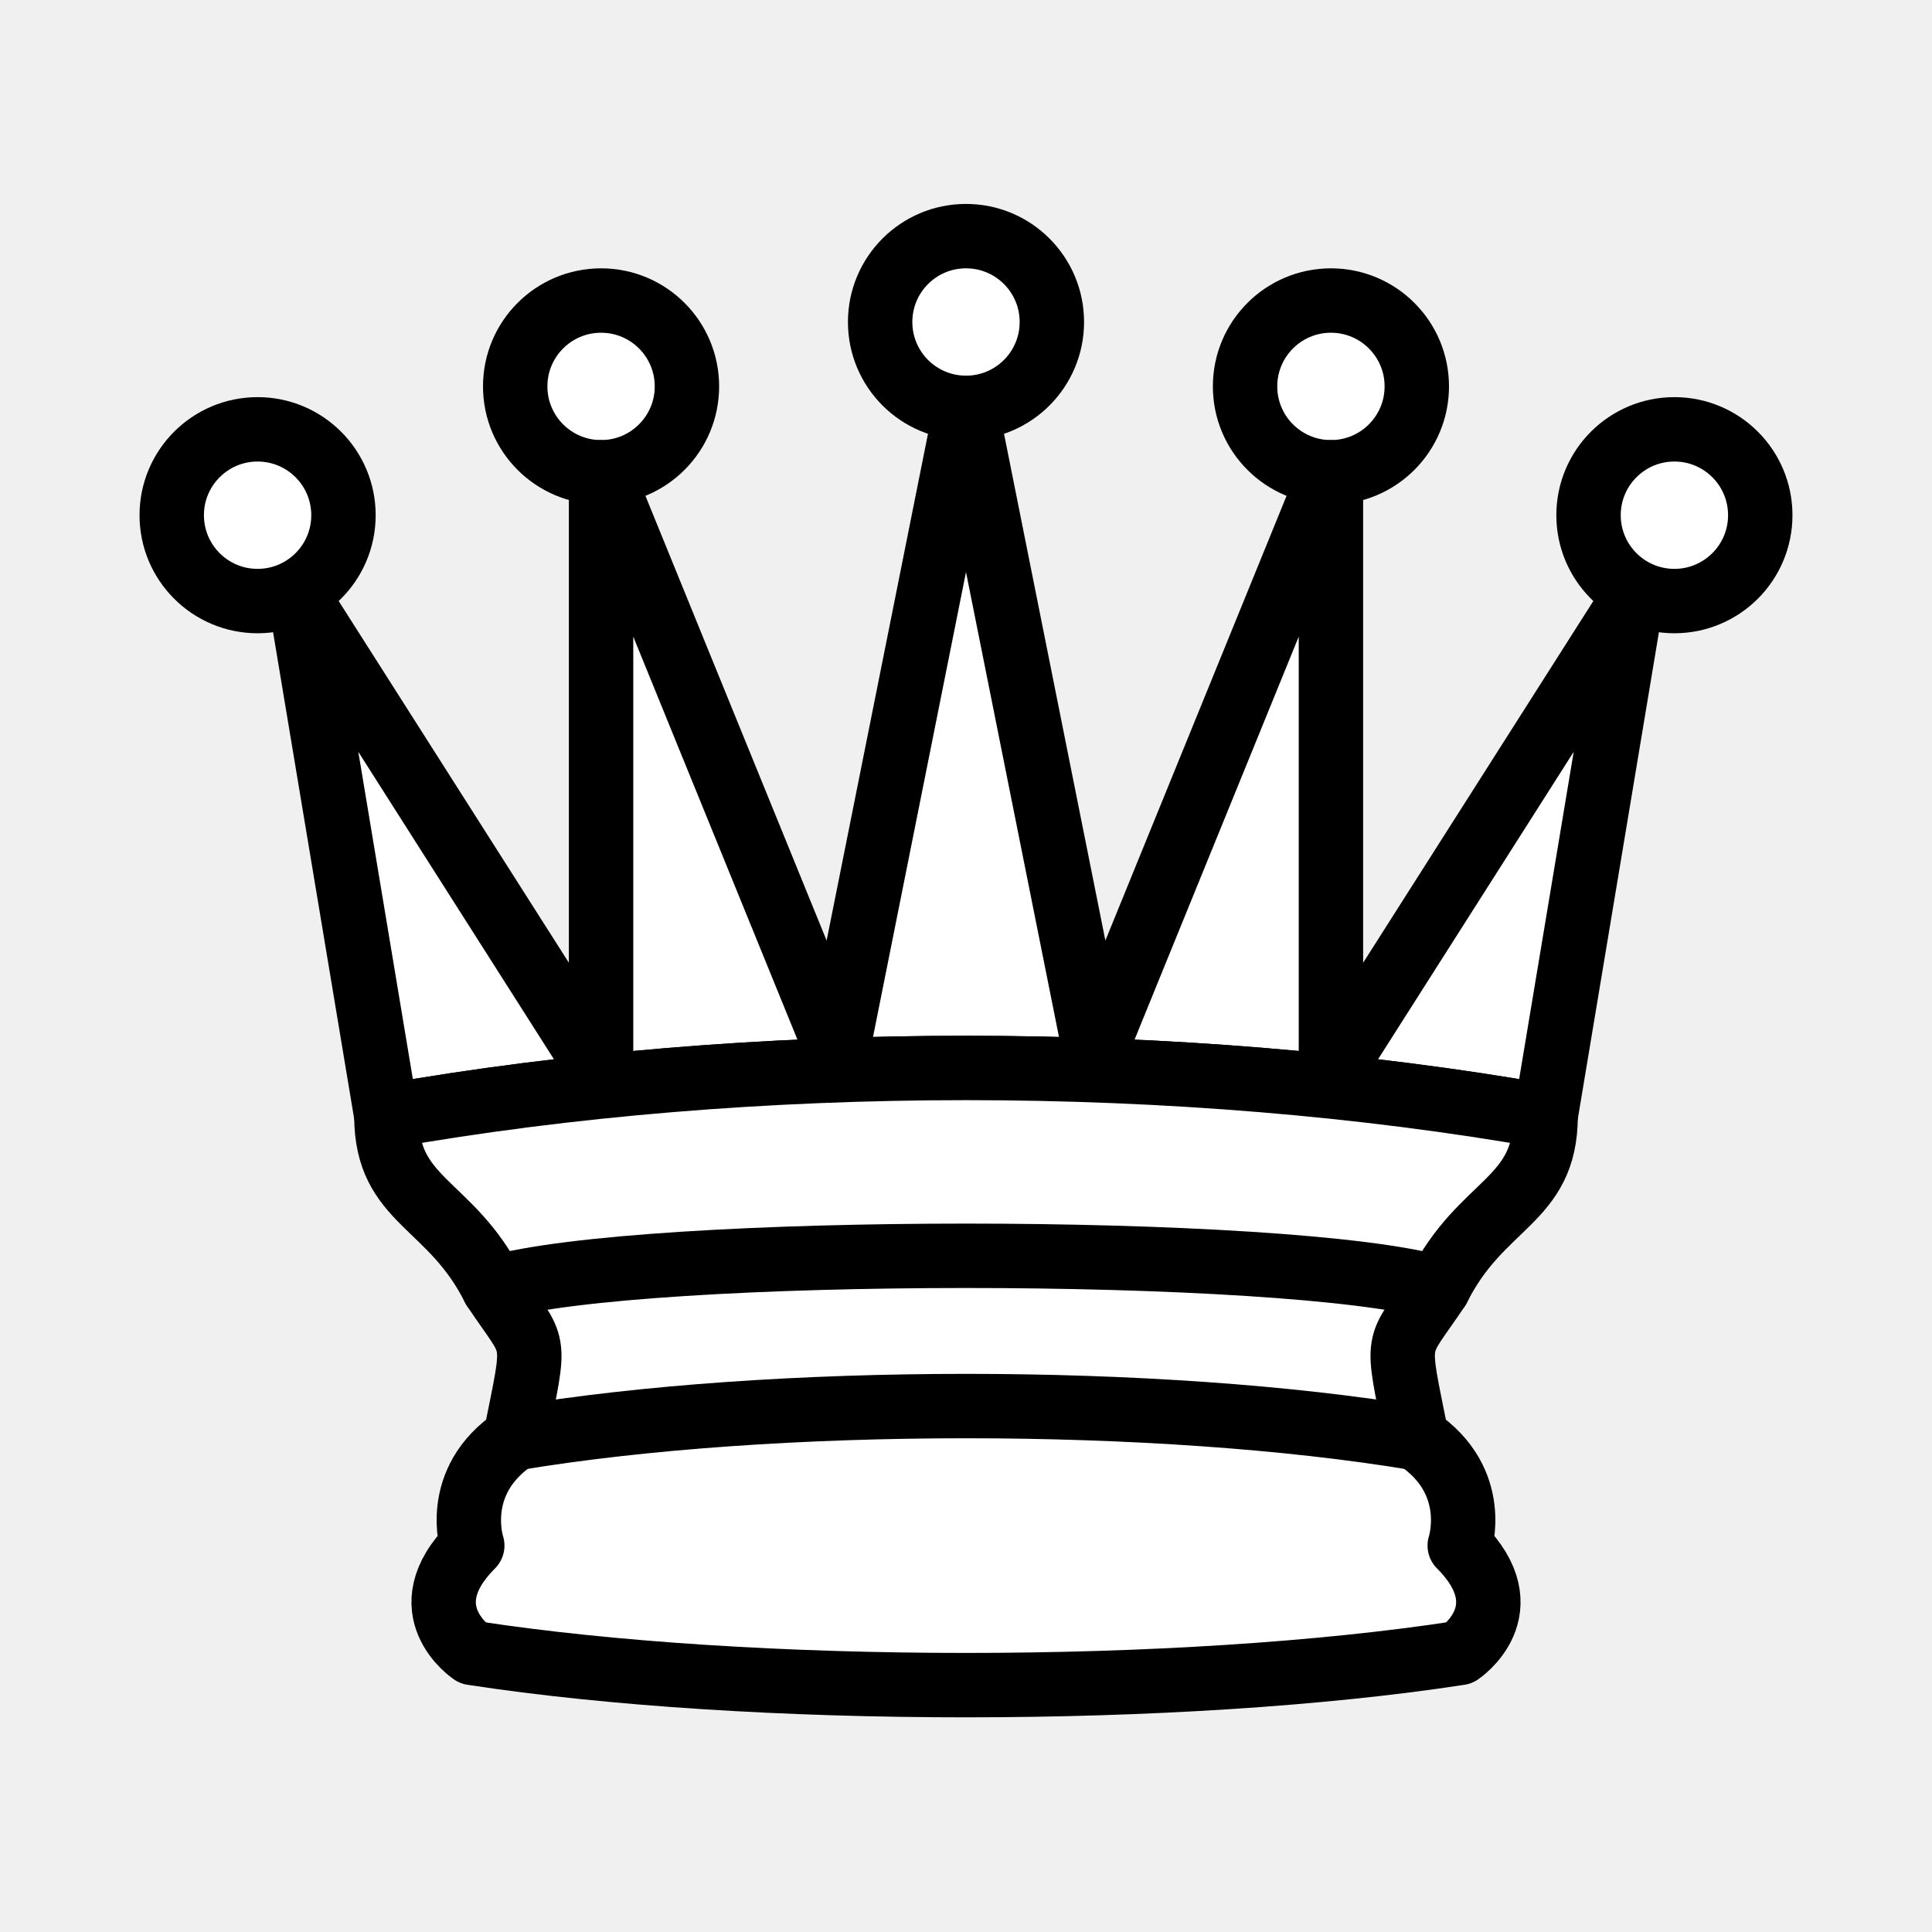
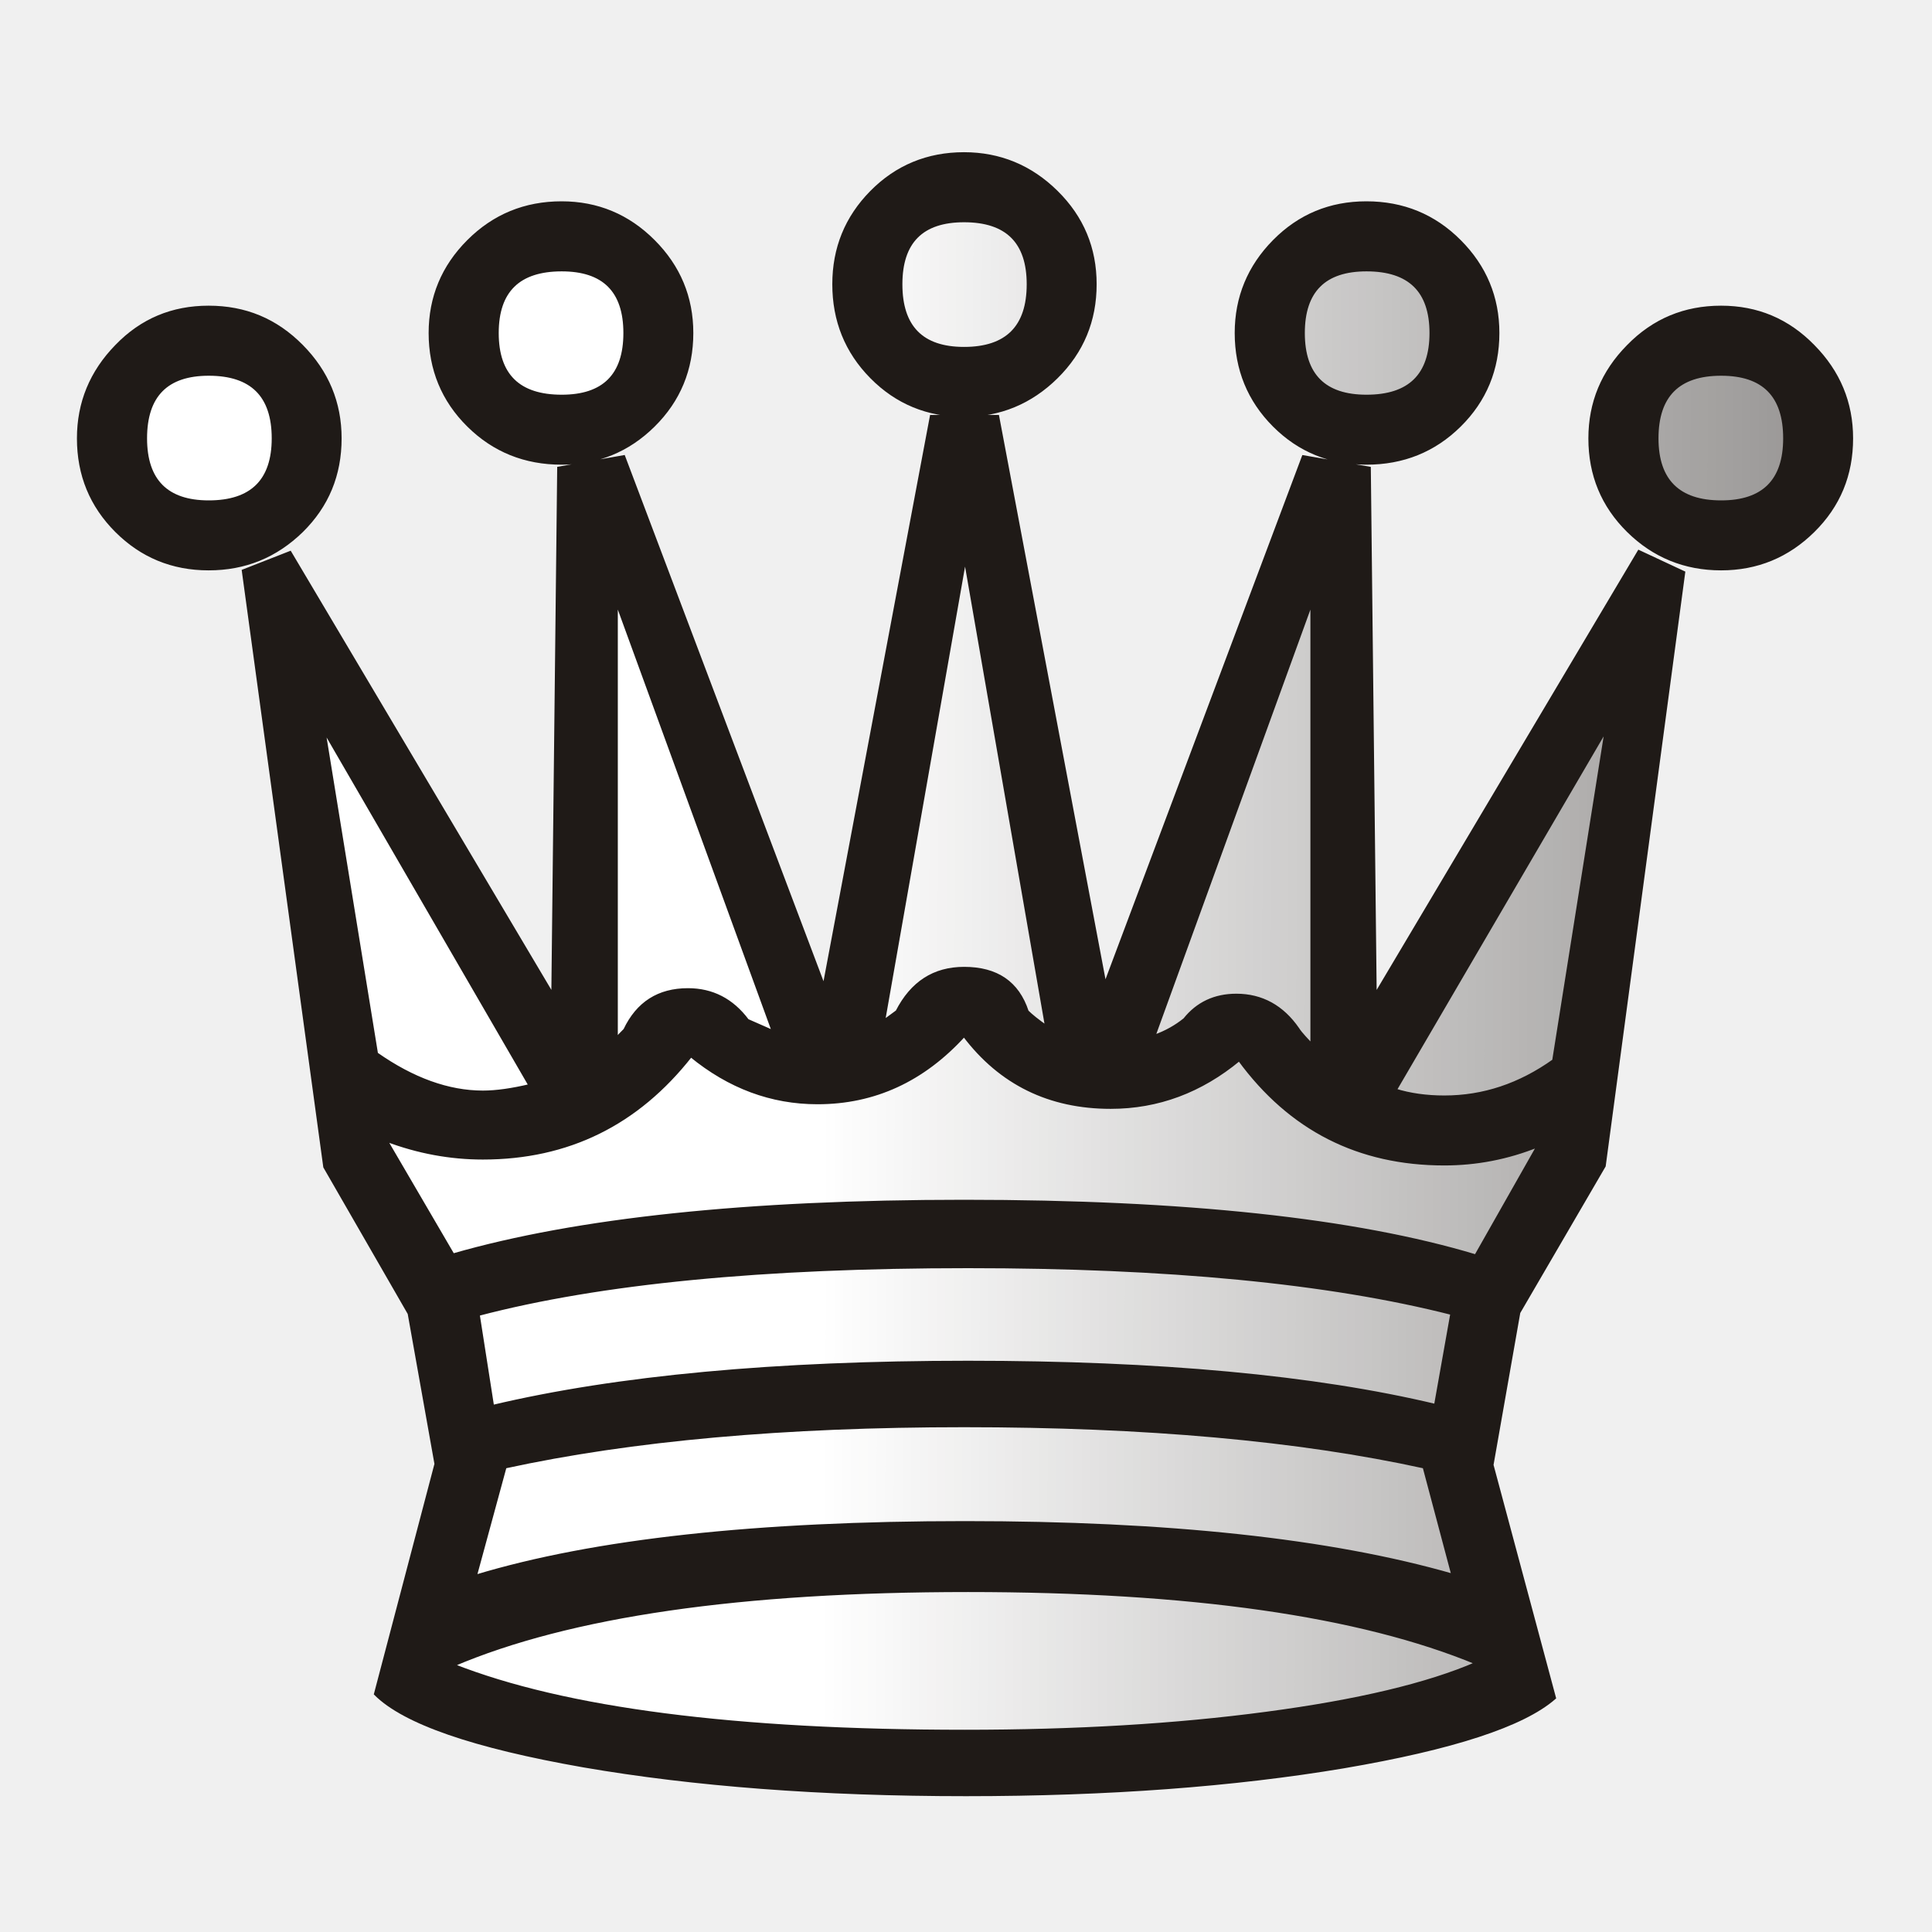
- <svg xmlns="http://www.w3.org/2000/svg" version="1.1" width="45" height="45">
-   <g style="opacity:1; fill:#ffffff; fill-opacity:1; fill-rule:evenodd; stroke:#000000; stroke-width:1.5; stroke-linecap:round;stroke-linejoin:round;stroke-miterlimit:4; stroke-dasharray:none; stroke-opacity:1;">
-     <path d="M 9 13 A 2 2 0 1 1  5,13 A 2 2 0 1 1  9 13 z" transform="translate(-1,-1)" />
-     <path d="M 9 13 A 2 2 0 1 1  5,13 A 2 2 0 1 1  9 13 z" transform="translate(15.5,-5.5)" />
-     <path d="M 9 13 A 2 2 0 1 1  5,13 A 2 2 0 1 1  9 13 z" transform="translate(32,-1)" />
-     <path d="M 9 13 A 2 2 0 1 1  5,13 A 2 2 0 1 1  9 13 z" transform="translate(7,-4)" />
-     <path d="M 9 13 A 2 2 0 1 1  5,13 A 2 2 0 1 1  9 13 z" transform="translate(24,-4)" />
-     <path d="M 9,26 C 17.5,24.5 27.5,24.5 36,26 L 38,14 L 31,25 L 31,11 L 25.5,24.5 L 22.5,9.5 L 19.5,24.5 L 14,11 L 14,25 L 7,14 L 9,26 z " style="stroke-linecap:butt;" />
-     <path d="M 9,26 C 9,28 10.5,28 11.5,30 C 12.5,31.5 12.5,31 12,33.5 C 10.5,34.5 11,36 11,36 C 9.5,37.5 11,38.5 11,38.5 C 17.5,39.5 27.5,39.5 34,38.5 C 34,38.5 35.5,37.5 34,36 C 34,36 34.5,34.5 33,33.5 C 32.5,31 32.5,31.5 33.5,30 C 34.5,28 36,28 36,26 C 27.5,24.5 17.5,24.5 9,26 z" style="stroke-linecap:butt;" />
-     <path d="M 11.5,30 C 15,29 30,29 33.5,30" style="fill:none;" />
-     <path d="M 12,33.5 C 18,32.5 27,32.5 33,33.5" style="fill:none;" />
+ <svg xmlns="http://www.w3.org/2000/svg" xmlns:xlink="http://www.w3.org/1999/xlink" xml:space="preserve" width="50mm" height="50mm" shape-rendering="geometricPrecision" text-rendering="geometricPrecision" image-rendering="optimizeQuality" fill-rule="evenodd" clip-rule="evenodd" viewBox="0 0 50 50" id="svg2">
+   <defs id="defs11">
+     <linearGradient id="linearGradient2173">
+       <stop style="stop-color:#ffffff;stop-opacity:1;" offset="0" id="stop2175" />
+       <stop style="stop-color:#ffffff;stop-opacity:0;" offset="1" id="stop2177" />
+     </linearGradient>
+     <linearGradient xlink:href="#linearGradient2173" id="linearGradient2179" x1="21.253" y1="37.224" x2="77.641" y2="37.346" gradientUnits="userSpaceOnUse" />
+   </defs>
+   <g id="Layer_x0020_1">
+     <path fill="#1F1A17" stroke="#1F1A17" stroke-width="0.076" d="M44.541 14.723c-0.94,0 -1.744,-0.33 -2.405,-0.982 -0.66,-0.652 -0.991,-1.448 -0.991,-2.396 0,-0.923 0.33,-1.719 0.991,-2.388 0.66,-0.677 1.465,-1.008 2.405,-1.008 0.931,0 1.727,0.33 2.388,1.008 0.66,0.669 0.991,1.465 0.991,2.388 0,0.948 -0.33,1.744 -0.991,2.396 -0.66,0.652 -1.456,0.982 -2.388,0.982zm-4.31 29.218c-0.813,0.711 -2.633,1.304 -5.461,1.786 -2.828,0.474 -6.088,0.72 -9.771,0.72 -3.751,0 -7.053,-0.254 -9.898,-0.745 -2.845,-0.499 -4.64,-1.118 -5.385,-1.863l1.566 -5.952 -0.694 -3.895 -2.184 -3.793 -2.108 -15.426 1.211 -0.474 6.799 11.455 0.152 -13.64 1.685 -0.296 5.182 13.716 2.777 -14.757 1.719 0 2.777 14.707 5.131 -13.665 1.71 0.296 0.152 13.64 6.824 -11.481 1.16 0.542 -2.057 15.358 -2.21 3.793 -0.694 3.946 1.617 6.028zm-25.696 -31.953c-0.948,0 -1.753,-0.322 -2.413,-0.974 -0.66,-0.652 -0.991,-1.456 -0.991,-2.396 0,-0.923 0.33,-1.719 0.991,-2.379 0.66,-0.66 1.465,-0.991 2.413,-0.991 0.923,0 1.719,0.33 2.379,0.991 0.66,0.66 0.991,1.456 0.991,2.379 0,0.94 -0.33,1.744 -0.991,2.396 -0.66,0.652 -1.456,0.974 -2.379,0.974zm-9.136 2.735c-0.94,0 -1.736,-0.33 -2.388,-0.982 -0.652,-0.652 -0.982,-1.448 -0.982,-2.396 0,-0.923 0.33,-1.719 0.982,-2.388 0.652,-0.677 1.448,-1.008 2.388,-1.008 0.948,0 1.744,0.33 2.413,1.008 0.66,0.669 0.991,1.465 0.991,2.388 0,0.948 -0.33,1.744 -0.991,2.396 -0.669,0.652 -1.465,0.982 -2.413,0.982zm19.549 -3.971c-0.94,0 -1.744,-0.33 -2.396,-0.991 -0.652,-0.66 -0.974,-1.465 -0.974,-2.405 0,-0.931 0.322,-1.727 0.974,-2.388 0.652,-0.66 1.456,-0.991 2.396,-0.991 0.923,0 1.727,0.33 2.396,0.991 0.669,0.66 0.999,1.456 0.999,2.388 0,0.94 -0.33,1.744 -0.999,2.405 -0.669,0.66 -1.473,0.991 -2.396,0.991zm10.414 1.236c-0.94,0 -1.736,-0.322 -2.388,-0.974 -0.652,-0.652 -0.982,-1.456 -0.982,-2.396 0,-0.923 0.33,-1.719 0.982,-2.379 0.652,-0.66 1.448,-0.991 2.388,-0.991 0.948,0 1.753,0.33 2.413,0.991 0.66,0.66 0.991,1.456 0.991,2.379 0,0.94 -0.33,1.744 -0.991,2.396 -0.66,0.652 -1.465,0.974 -2.413,0.974z" id="path6" />
+     <path fill="white" stroke="#1F1A17" stroke-width="0.076" d="M38.217 43.044c-3.023,-1.253 -7.417,-1.88 -13.166,-1.88 -5.876,0 -10.312,0.643 -13.326,1.93 2.896,1.143 7.315,1.71 13.25,1.71 2.845,0 5.444,-0.152 7.798,-0.466 2.362,-0.313 4.174,-0.745 5.444,-1.295zm-13.267 -34.028c1.109,0 1.659,-0.559 1.659,-1.659 0,-1.092 -0.55,-1.643 -1.659,-1.643 -1.092,0 -1.634,0.55 -1.634,1.643 0,1.101 0.542,1.659 1.634,1.659zm12.624 24.977c-3.192,-0.813 -7.366,-1.211 -12.522,-1.211 -5.292,0 -9.517,0.406 -12.675,1.236l0.372 2.379c3.217,-0.762 7.324,-1.143 12.302,-1.143 4.944,0 8.975,0.373 12.099,1.118l0.423 -2.379zm0.618 -1.49l1.617 -2.853c-0.796,0.322 -1.609,0.474 -2.43,0.474 -2.218,0 -3.988,-0.897 -5.309,-2.701 -0.991,0.821 -2.1,1.236 -3.327,1.236 -1.583,0 -2.853,-0.618 -3.793,-1.863 -1.058,1.16 -2.32,1.744 -3.793,1.744 -1.194,0 -2.286,-0.406 -3.277,-1.219 -1.389,1.77 -3.183,2.65 -5.385,2.65 -0.838,0 -1.676,-0.152 -2.506,-0.466l1.736 2.972c3.209,-0.923 7.62,-1.389 13.225,-1.389 5.707,0 10.118,0.474 13.242,1.414zm-11.108 -5.927l-2.108 -12.133 -2.108 11.989c0.051,-0.034 0.161,-0.119 0.347,-0.254 0.381,-0.745 0.957,-1.118 1.736,-1.118 0.847,0 1.389,0.372 1.634,1.118 0.102,0.102 0.271,0.237 0.499,0.398zm6.867 0.474l0 -11.489 -4.089 11.261c0.313,-0.11 0.576,-0.262 0.796,-0.44 0.33,-0.415 0.779,-0.627 1.338,-0.627 0.66,0 1.194,0.296 1.592,0.872 0.042,0.068 0.102,0.136 0.169,0.212 0.068,0.076 0.136,0.144 0.195,0.212zm-13.936 -0.347l-4.064 -11.142 0 11.337c0.042,-0.068 0.119,-0.144 0.22,-0.245 0.33,-0.694 0.872,-1.041 1.634,-1.041 0.627,0 1.143,0.263 1.541,0.796 0.449,0.195 0.669,0.296 0.669,0.296zm-6.299 1.389l-5.334 -9.203 1.363 8.382c0.94,0.66 1.863,0.991 2.752,0.991 0.347,0 0.754,-0.059 1.219,-0.169zm22.394 0.119c0.381,0.118 0.804,0.178 1.27,0.178 1.008,0 1.947,-0.313 2.828,-0.94l1.363 -8.585 -5.461 9.347zm1.49 12.556l-0.745 -2.802c-3.243,-0.711 -7.205,-1.067 -11.904,-1.067 -4.648,0 -8.611,0.356 -11.879,1.067l-0.77 2.828c3.073,-0.931 7.298,-1.389 12.675,-1.389 5.241,0 9.449,0.449 12.624,1.363zm-23.063 -30.514c1.084,0 1.634,-0.542 1.634,-1.634 0,-1.092 -0.55,-1.634 -1.634,-1.634 -1.109,0 -1.668,0.542 -1.668,1.634 0,1.092 0.559,1.634 1.668,1.634zm20.828 0c1.109,0 1.668,-0.542 1.668,-1.634 0,-1.092 -0.559,-1.634 -1.668,-1.634 -1.084,0 -1.634,0.542 -1.634,1.634 0,1.092 0.55,1.634 1.634,1.634zm-29.963 2.735c1.109,0 1.668,-0.55 1.668,-1.643 0,-1.109 -0.559,-1.659 -1.668,-1.659 -1.084,0 -1.634,0.55 -1.634,1.659 0,1.092 0.55,1.643 1.634,1.643zm39.141 0c1.092,0 1.643,-0.55 1.643,-1.643 0,-1.109 -0.55,-1.659 -1.643,-1.659 -1.101,0 -1.659,0.55 -1.659,1.659 0,1.092 0.559,1.643 1.659,1.643z" id="path8" style="fill-opacity:1.0;fill:url(#linearGradient2179)" />
  </g>
</svg>
